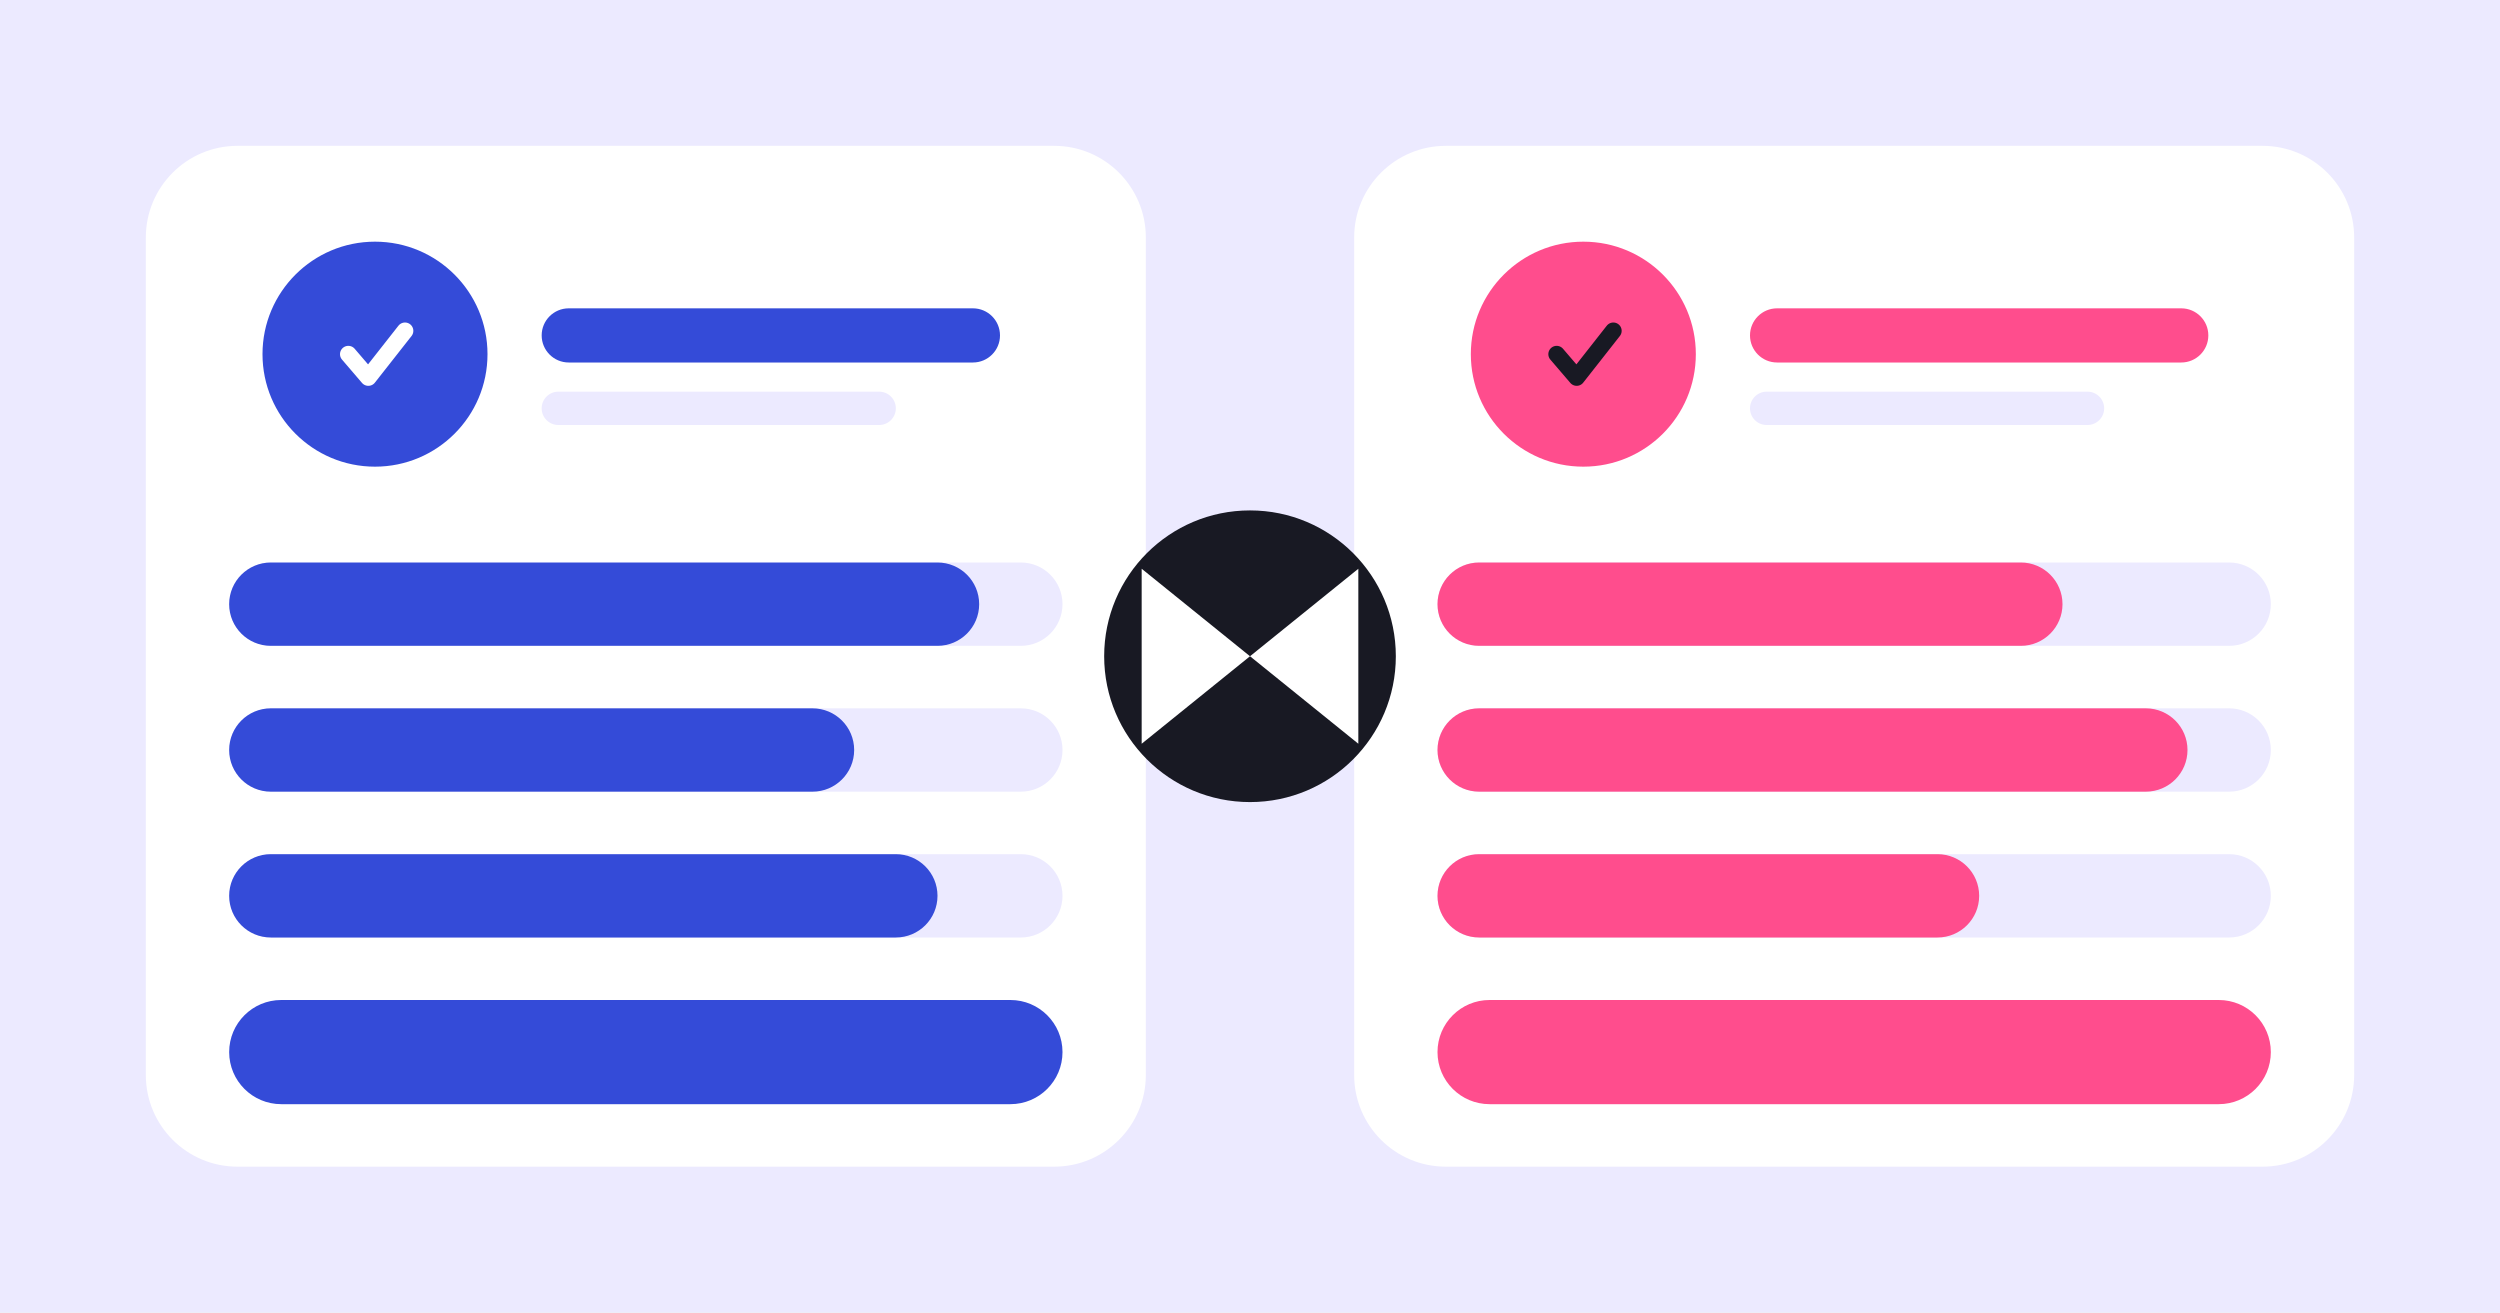
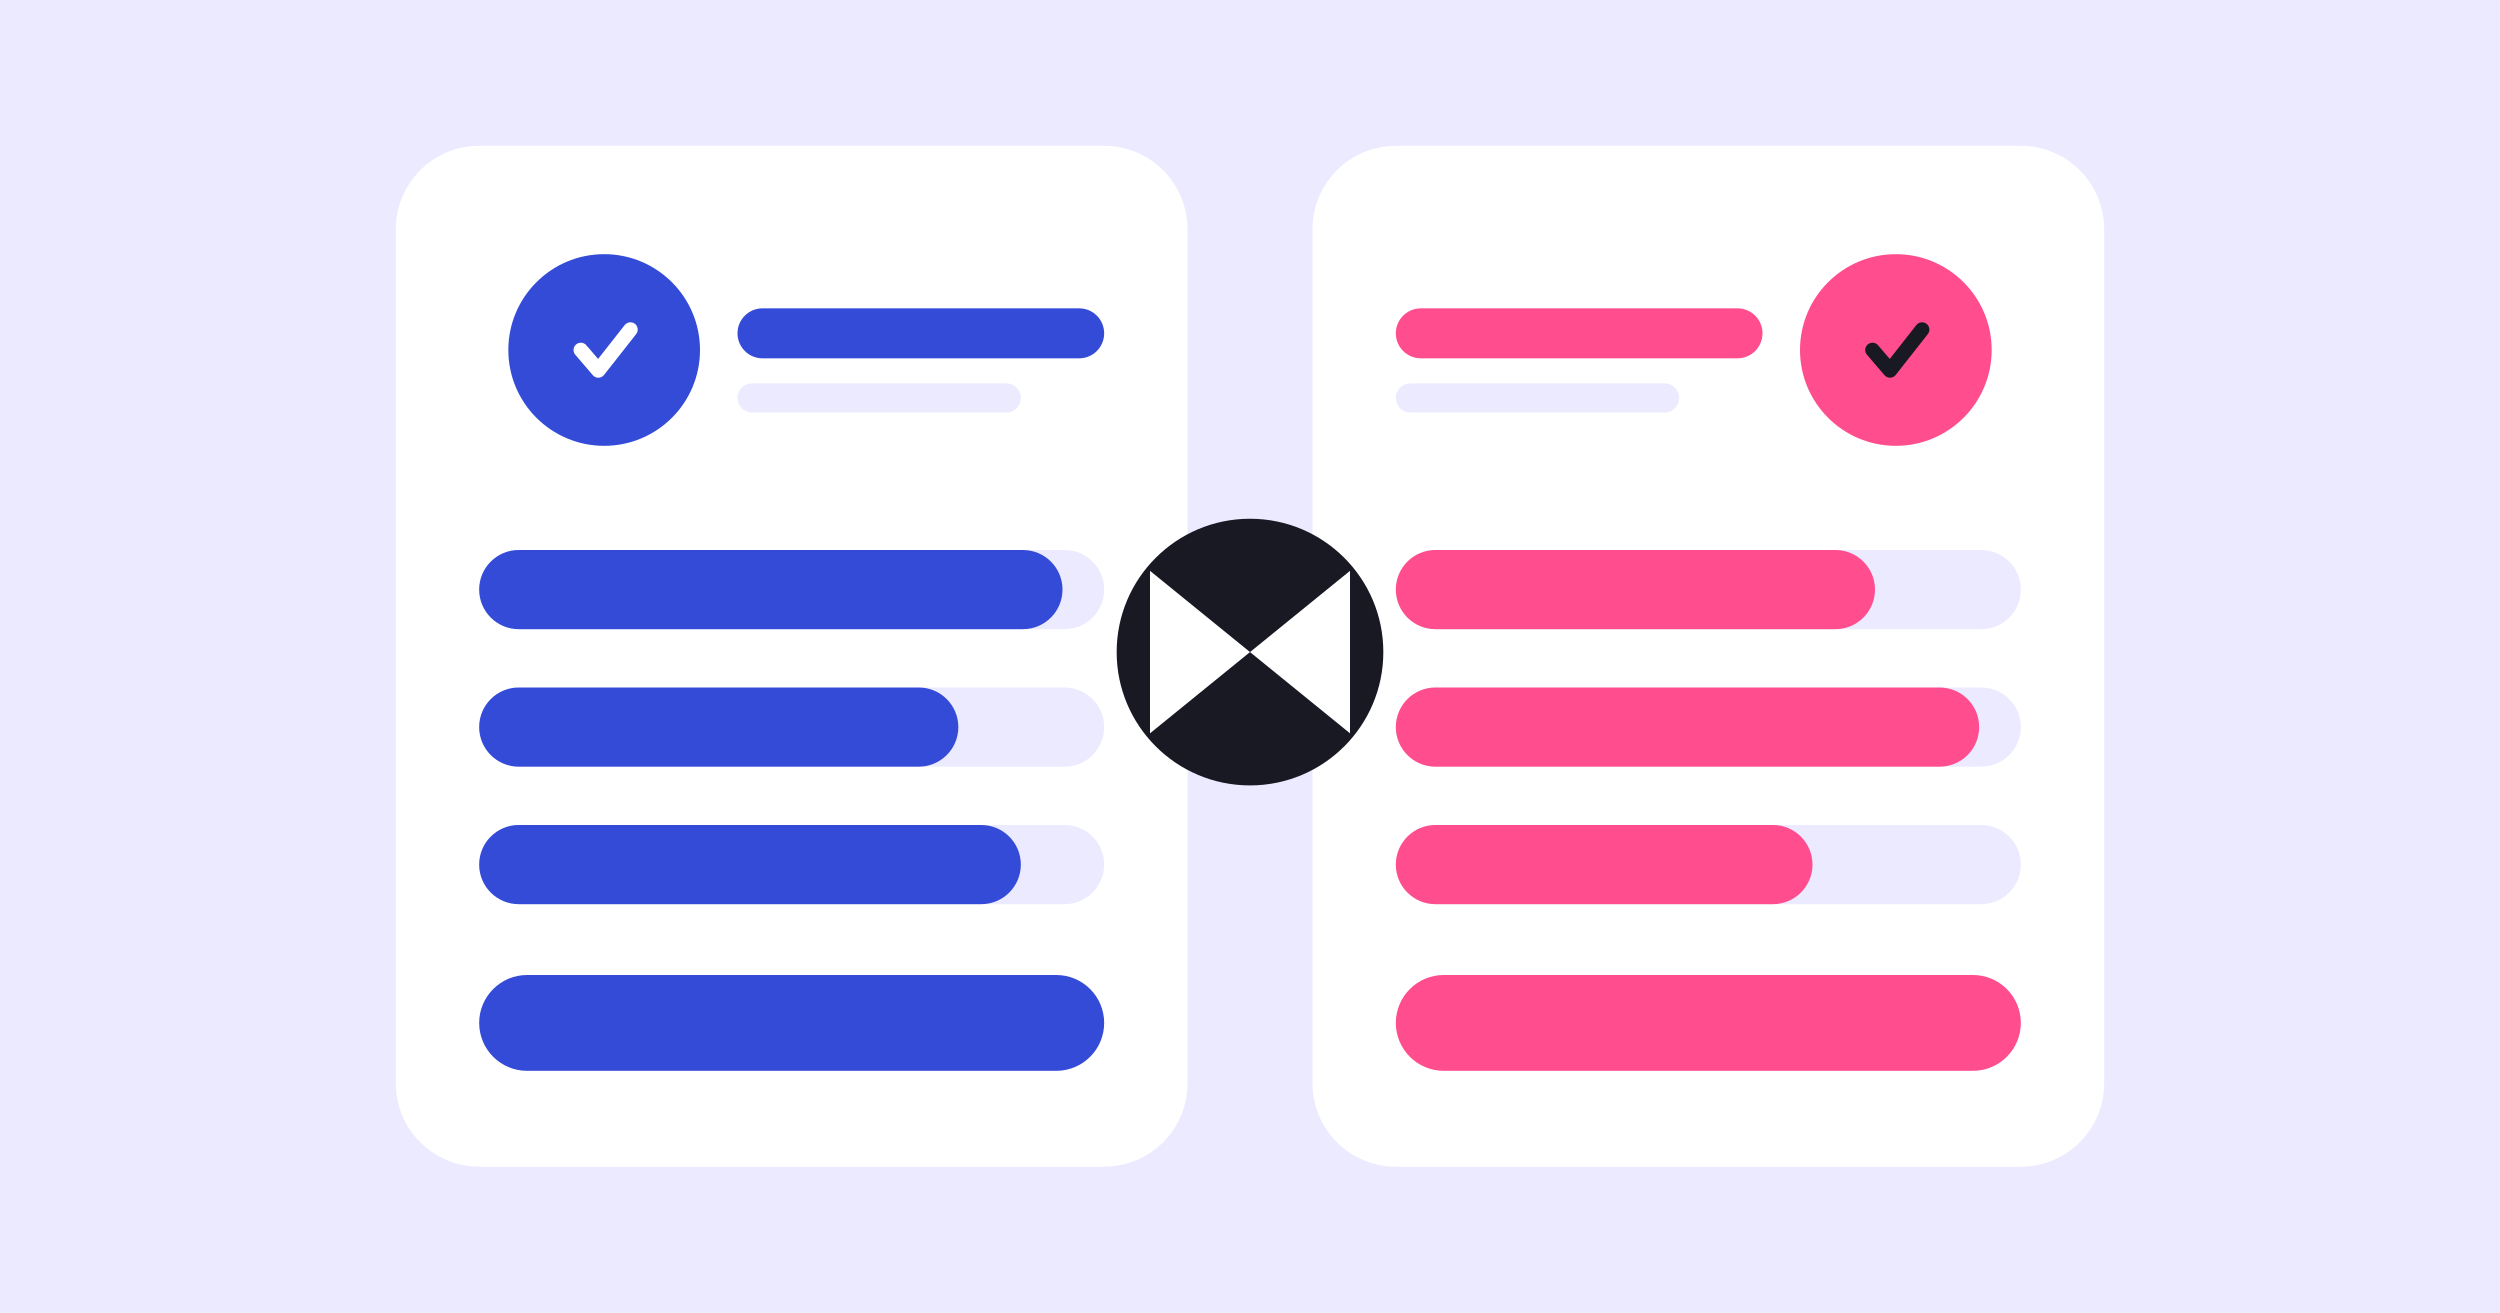
<svg xmlns="http://www.w3.org/2000/svg" viewBox="0 0 1200 630" width="1200" height="630" aria-hidden="true">
  <rect width="1200" height="630" fill="#eceaff" />
-   <rect x="70" y="70" width="480" height="490" rx="44" fill="#ffffff" />
-   <circle cx="180" cy="170" r="54" fill="#344bd8" />
-   <polyline points="167.2,170 176.8,181.2 194.4,158.8" fill="none" stroke="#ffffff" stroke-width="8" stroke-linecap="round" stroke-linejoin="round" />
-   <rect x="260" y="148" width="220" height="26" rx="13" fill="#344bd8" />
-   <rect x="260" y="188" width="170" height="16" rx="8" fill="#eceaff" />
-   <rect x="110" y="270" width="400" height="40" rx="20" fill="#eceaff" />
-   <rect x="110" y="270" width="360" height="40" rx="20" fill="#344bd8" />
-   <rect x="110" y="340" width="400" height="40" rx="20" fill="#eceaff" />
-   <rect x="110" y="340" width="300" height="40" rx="20" fill="#344bd8" />
-   <rect x="110" y="410" width="400" height="40" rx="20" fill="#eceaff" />
-   <rect x="110" y="410" width="340" height="40" rx="20" fill="#344bd8" />
-   <rect x="110" y="480" width="400" height="50" rx="25" fill="#344bd8" />
-   <rect x="650" y="70" width="480" height="490" rx="44" fill="#ffffff" />
-   <circle cx="760" cy="170" r="54" fill="#ff4d8d" />
-   <polyline points="747.2,170 756.8,181.2 774.4,158.8" fill="none" stroke="#181923" stroke-width="8" stroke-linecap="round" stroke-linejoin="round" />
-   <rect x="840" y="148" width="220" height="26" rx="13" fill="#ff4d8d" />
-   <rect x="840" y="188" width="170" height="16" rx="8" fill="#eceaff" />
-   <rect x="690" y="270" width="400" height="40" rx="20" fill="#eceaff" />
-   <rect x="690" y="270" width="300" height="40" rx="20" fill="#ff4d8d" />
-   <rect x="690" y="340" width="400" height="40" rx="20" fill="#eceaff" />
-   <rect x="690" y="340" width="360" height="40" rx="20" fill="#ff4d8d" />
-   <rect x="690" y="410" width="400" height="40" rx="20" fill="#eceaff" />
-   <rect x="690" y="410" width="260" height="40" rx="20" fill="#ff4d8d" />
-   <rect x="690" y="480" width="400" height="50" rx="25" fill="#ff4d8d" />
-   <circle cx="600" cy="315" r="70" fill="#181923" />
-   <polygon points="548,273 548,357 600,315" fill="#ffffff" />
-   <polygon points="652,273 652,357 600,315" fill="#ffffff" />
+   <rect x="190" y="70" width="380" height="490" rx="40" fill="#ffffff" />
+   <circle cx="290" cy="168" r="46" fill="#344bd8" />
+   <polyline points="278.8,168 287.2,177.8 302.6,158.2" fill="none" stroke="#ffffff" stroke-width="7" stroke-linecap="round" stroke-linejoin="round" />
+   <rect x="354" y="148" width="176" height="24" rx="12" fill="#344bd8" />
+   <rect x="354" y="184" width="136" height="14" rx="7" fill="#eceaff" />
+   <rect x="230" y="264" width="300" height="38" rx="19" fill="#eceaff" />
+   <rect x="230" y="264" width="280" height="38" rx="19" fill="#344bd8" />
+   <rect x="230" y="330" width="300" height="38" rx="19" fill="#eceaff" />
+   <rect x="230" y="330" width="230" height="38" rx="19" fill="#344bd8" />
+   <rect x="230" y="396" width="300" height="38" rx="19" fill="#eceaff" />
+   <rect x="230" y="396" width="260" height="38" rx="19" fill="#344bd8" />
+   <rect x="230" y="468" width="300" height="46" rx="23" fill="#344bd8" />
+   <rect x="630" y="70" width="380" height="490" rx="40" fill="#ffffff" />
+   <circle cx="910" cy="168" r="46" fill="#ff4d8d" />
+   <polyline points="898.8,168 907.2,177.8 922.6,158.2" fill="none" stroke="#181923" stroke-width="7" stroke-linecap="round" stroke-linejoin="round" />
+   <rect x="670" y="148" width="176" height="24" rx="12" fill="#ff4d8d" />
+   <rect x="670" y="184" width="136" height="14" rx="7" fill="#eceaff" />
+   <rect x="670" y="264" width="300" height="38" rx="19" fill="#eceaff" />
+   <rect x="670" y="264" width="230" height="38" rx="19" fill="#ff4d8d" />
+   <rect x="670" y="330" width="300" height="38" rx="19" fill="#eceaff" />
+   <rect x="670" y="330" width="280" height="38" rx="19" fill="#ff4d8d" />
+   <rect x="670" y="396" width="300" height="38" rx="19" fill="#eceaff" />
+   <rect x="670" y="396" width="200" height="38" rx="19" fill="#ff4d8d" />
+   <rect x="670" y="468" width="300" height="46" rx="23" fill="#ff4d8d" />
+   <circle cx="600" cy="313" r="64" fill="#181923" />
+   <polygon points="552,274 552,352 600,313" fill="#ffffff" />
+   <polygon points="648,274 648,352 600,313" fill="#ffffff" />
</svg>
